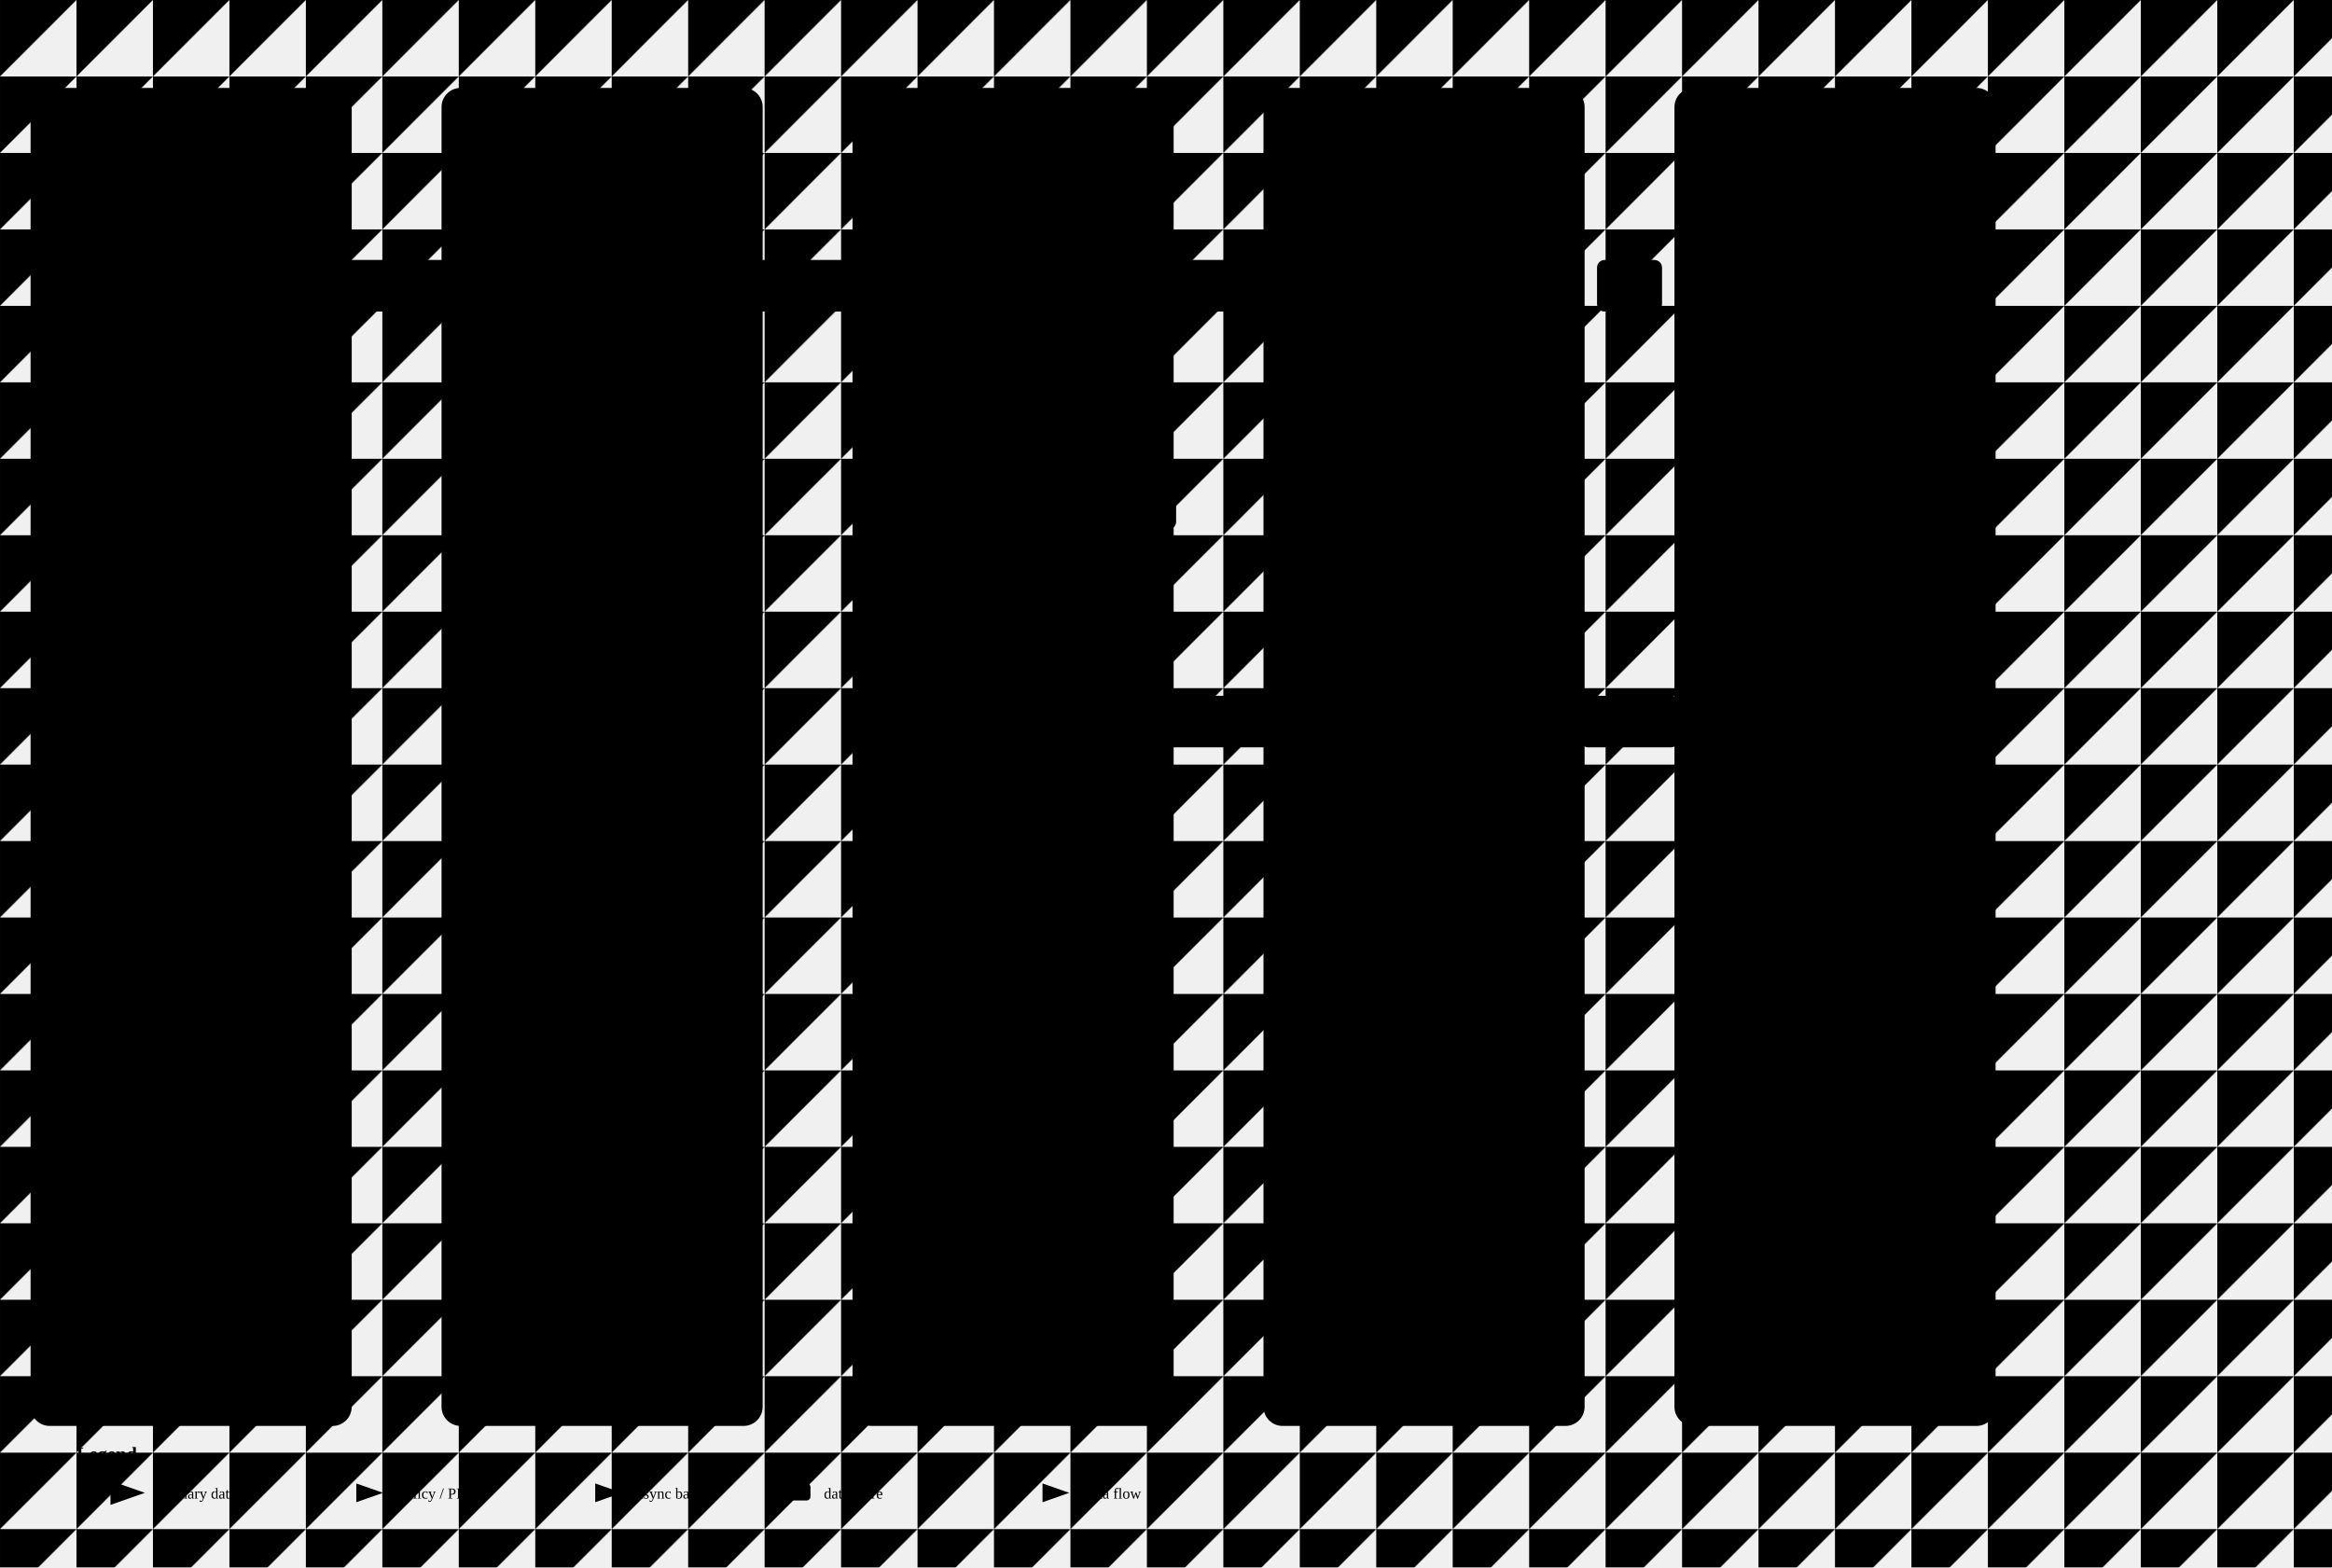
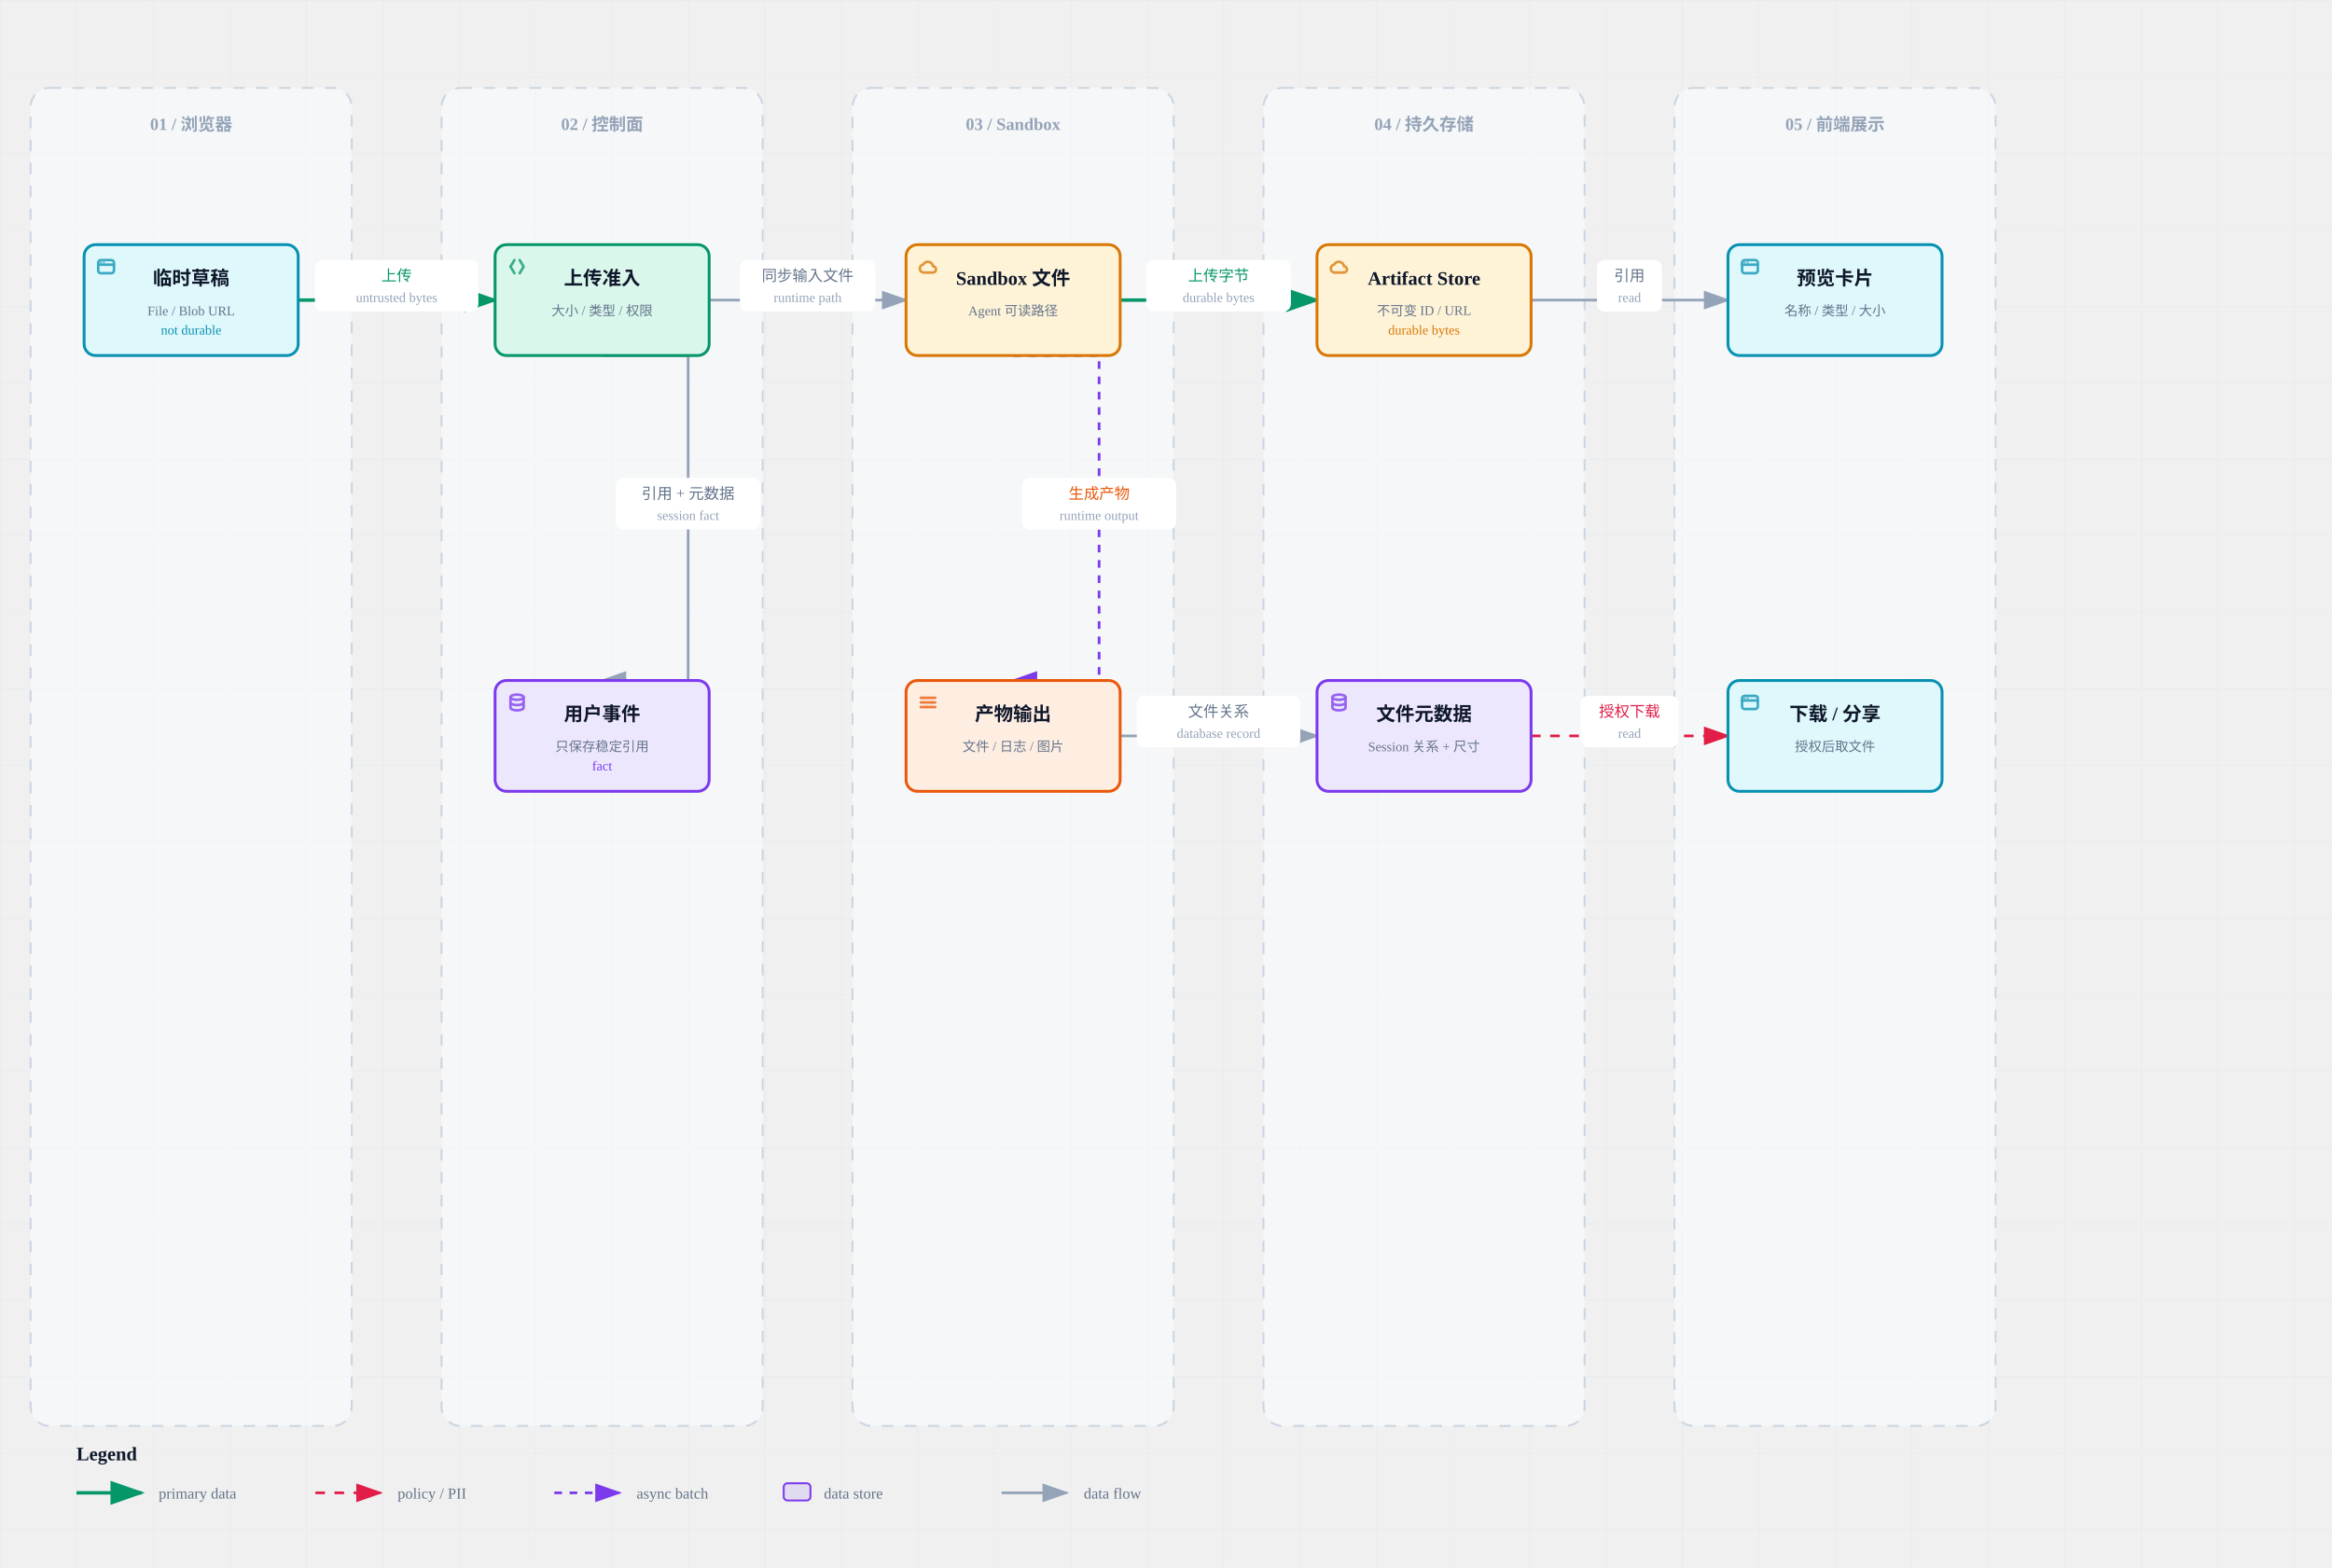
<svg xmlns="http://www.w3.org/2000/svg" viewBox="0 0 1220 820" role="img" aria-labelledby="archify-diagram-title archify-diagram-description" data-preset="editorial" data-quality-profile="showcase">
+   <style>
+   .c-grid { stroke: #e2e8f0; fill: none; }
+   .c-mask { fill: #ffffff; stroke: none; }
+   .c-frontend { fill: rgba(34, 211, 238, 0.15); stroke: #0891b2; }
+   .c-backend { fill: rgba(52, 211, 153, 0.18); stroke: #059669; }
+   .c-database { fill: rgba(167, 139, 250, 0.2); stroke: #7c3aed; }
+   .c-cloud { fill: rgba(251, 191, 36, 0.18); stroke: #d97706; }
+   .c-security { fill: rgba(251, 113, 133, 0.15); stroke: #e11d48; }
+   .c-messagebus { fill: rgba(251, 146, 60, 0.15); stroke: #ea580c; }
+   .c-external { fill: rgba(148, 163, 184, 0.18); stroke: #64748b; }
+   .c-security-group { fill: transparent; stroke: #e11d48; stroke-dasharray: 4,4; }
+   .c-lane { fill: rgba(248, 250, 252, 0.65); stroke: #cbd5e1; stroke-dasharray: 6,6; }
+   .t-primary { fill: #0f172a; }
+   .t-muted { fill: #64748b; }
+   .t-dim { fill: #94a3b8; }
+   .t-frontend { fill: #0891b2; }
+   .t-backend { fill: #059669; }
+   .t-database { fill: #7c3aed; }
+   .t-cloud { fill: #d97706; }
+   .t-security { fill: #e11d48; }
+   .t-messagebus { fill: #ea580c; }
+   .t-external { fill: #64748b; }
+   .semantic-sigil { fill: none; stroke: currentColor; stroke-width: 1.35; stroke-linecap: round; stroke-linejoin: round; opacity: 0.76; pointer-events: none; }
+   .semantic-sigil &gt; * { vector-effect: non-scaling-stroke; }
+   .semantic-sigil .sigil-fill { fill: currentColor; stroke: none; }
+   .s-frontend { color: #0891b2; }
+   .s-backend { color: #059669; }
+   .s-database { color: #7c3aed; }
+   .s-cloud { color: #d97706; }
+   .s-security { color: #e11d48; }
+   .s-messagebus { color: #ea580c; }
+   .s-external { color: #64748b; }
+   .a-default { stroke: #94a3b8; fill: none; }
+   .a-emphasis { stroke: #059669; fill: none; }
+   .a-security { stroke: #e11d48; fill: none; stroke-dasharray: 5,5; }
+   .a-dashed { stroke: #7c3aed; fill: none; stroke-dasharray: 4,4; }
+   .m-default { fill: #94a3b8; }
+   .m-emphasis { fill: #059669; }
+   .m-security { fill: #e11d48; }
+   .m-dashed { fill: #7c3aed; }
+ </style>
  <defs>
    <marker id="arrowhead" markerWidth="10" markerHeight="7" refX="9" refY="3.5" orient="auto">
      <polygon points="0 0, 10 3.5, 0 7" class="m-default" />
    </marker>
    <marker id="arrowhead-emphasis" markerWidth="10" markerHeight="7" refX="9" refY="3.5" orient="auto">
      <polygon points="0 0, 10 3.5, 0 7" class="m-emphasis" />
    </marker>
    <marker id="arrowhead-security" markerWidth="10" markerHeight="7" refX="9" refY="3.5" orient="auto">
      <polygon points="0 0, 10 3.5, 0 7" class="m-security" />
    </marker>
    <marker id="arrowhead-dashed" markerWidth="10" markerHeight="7" refX="9" refY="3.5" orient="auto">
      <polygon points="0 0, 10 3.5, 0 7" class="m-dashed" />
    </marker>
    <pattern id="grid" width="40" height="40" patternUnits="userSpaceOnUse">
      <path d="M 40 0 L 0 0 0 40" class="c-grid" stroke-width="0.5" />
    </pattern>
  </defs>
  <rect width="100%" height="100%" fill="url(#grid)" />
  <rect data-graph-role="structural-frame" data-composition-frame-kind="stage" data-composition-frame-id="0" x="16" y="46" width="168" height="700" rx="10" class="c-lane" stroke-width="1" />
  <text x="100" y="68" class="t-dim" font-size="9" font-weight="600" text-anchor="middle">01 / 浏览器</text>
  <rect data-graph-role="structural-frame" data-composition-frame-kind="stage" data-composition-frame-id="1" x="231" y="46" width="168" height="700" rx="10" class="c-lane" stroke-width="1" />
  <text x="315" y="68" class="t-dim" font-size="9" font-weight="600" text-anchor="middle">02 / 控制面</text>
  <rect data-graph-role="structural-frame" data-composition-frame-kind="stage" data-composition-frame-id="2" x="446" y="46" width="168" height="700" rx="10" class="c-lane" stroke-width="1" />
  <text x="530" y="68" class="t-dim" font-size="9" font-weight="600" text-anchor="middle">03 / Sandbox</text>
  <rect data-graph-role="structural-frame" data-composition-frame-kind="stage" data-composition-frame-id="3" x="661" y="46" width="168" height="700" rx="10" class="c-lane" stroke-width="1" />
  <text x="745" y="68" class="t-dim" font-size="9" font-weight="600" text-anchor="middle">04 / 持久存储</text>
  <rect data-graph-role="structural-frame" data-composition-frame-kind="stage" data-composition-frame-id="4" x="876" y="46" width="168" height="700" rx="10" class="c-lane" stroke-width="1" />
  <text x="960" y="68" class="t-dim" font-size="9" font-weight="600" text-anchor="middle">05 / 前端展示</text>
  <path data-edge-from="draft" data-edge-to="upload" data-edge-label="上传" data-edge-key="0" data-edge-id="draft-upload" data-composition-points="156,157;259,157" d="M 156 157 L 259 157" class="a-emphasis" stroke-width="1.8" marker-end="url(#arrowhead-emphasis)" />
  <path data-edge-from="upload" data-edge-to="event" data-edge-label="引用 + 元数据" data-edge-key="1" data-edge-id="upload-event" data-composition-points="315,186;360,186;360,356;315,356" d="M 315 186 L 360 186 L 360 356 L 315 356" class="a-default" stroke-width="1.4" marker-end="url(#arrowhead)" />
  <path data-edge-from="upload" data-edge-to="sandbox" data-edge-label="同步输入文件" data-edge-key="2" data-edge-id="upload-sandbox" data-composition-points="371,157;474,157" d="M 371 157 L 474 157" class="a-default" stroke-width="1.4" marker-end="url(#arrowhead)" />
  <path data-edge-from="sandbox" data-edge-to="output" data-edge-label="生成产物" data-edge-key="3" data-edge-id="sandbox-output" data-composition-points="530,186;575,186;575,356;530,356" d="M 530 186 L 575 186 L 575 356 L 530 356" class="a-dashed" stroke-width="1.4" marker-end="url(#arrowhead-dashed)" />
  <path data-edge-from="sandbox" data-edge-to="artifact" data-edge-label="上传字节" data-edge-key="4" data-edge-id="sandbox-artifact" data-composition-points="586,157;689,157" d="M 586 157 L 689 157" class="a-emphasis" stroke-width="1.8" marker-end="url(#arrowhead-emphasis)" />
  <path data-edge-from="output" data-edge-to="metadata" data-edge-label="文件关系" data-edge-key="5" data-edge-id="output-metadata" data-composition-points="586,385;689,385" d="M 586 385 L 689 385" class="a-default" stroke-width="1.4" marker-end="url(#arrowhead)" />
  <path data-edge-from="artifact" data-edge-to="preview" data-edge-label="引用" data-edge-key="6" data-edge-id="artifact-preview" data-composition-points="801,157;904,157" d="M 801 157 L 904 157" class="a-default" stroke-width="1.4" marker-end="url(#arrowhead)" />
  <path data-edge-from="metadata" data-edge-to="download" data-edge-label="授权下载" data-edge-key="7" data-edge-id="metadata-download" data-composition-points="801,385;904,385" d="M 801 385 L 904 385" class="a-security" stroke-width="1.4" marker-end="url(#arrowhead-security)" />
  <g id="node-draft" data-node-id="draft" data-node-label="临时草稿" tabindex="0" role="button" aria-label="Focus 临时草稿, File / Blob URL, 01 / 浏览器" aria-pressed="false" data-node-kind="frontend" data-node-sublabel="File / Blob URL" data-node-tag="not durable" data-node-context="01 / 浏览器">
    <rect x="44" y="128" width="112" height="58" rx="6" class="c-mask" />
    <rect x="44" y="128" width="112" height="58" rx="6" class="c-frontend" stroke-width="1.5" />
    <g aria-hidden="true" data-semantic-sigil="frontend" class="semantic-sigil s-frontend" transform="translate(50 134) scale(0.6875)">
      <rect x="2" y="3" width="12" height="10" rx="2" />
      <path d="M2 6.5h12" />
      <circle cx="4.1" cy="4.8" r=".7" class="sigil-fill" />
      <circle cx="6.3" cy="4.8" r=".7" class="sigil-fill" />
    </g>
    <text data-detail-anchor="true" x="100" y="149" class="t-primary" font-size="10" font-weight="600" text-anchor="middle">临时草稿</text>
    <text data-detail="context" x="100" y="165" class="t-muted" font-size="7" text-anchor="middle">File / Blob URL</text>
    <text data-detail="fine" x="100" y="175" class="t-frontend" font-size="7" text-anchor="middle">not durable</text>
  </g>
  <g id="node-upload" data-node-id="upload" data-node-label="上传准入" tabindex="0" role="button" aria-label="Focus 上传准入, 大小 / 类型 / 权限, 02 / 控制面" aria-pressed="false" data-node-kind="backend" data-node-sublabel="大小 / 类型 / 权限" data-node-context="02 / 控制面">
    <rect x="259" y="128" width="112" height="58" rx="6" class="c-mask" />
    <rect x="259" y="128" width="112" height="58" rx="6" class="c-backend" stroke-width="1.5" />
    <g aria-hidden="true" data-semantic-sigil="backend" class="semantic-sigil s-backend" transform="translate(265 134) scale(0.6875)">
      <path d="M6 3 3 8l3 5M10 3l3 5-3 5" />
    </g>
    <text data-detail-anchor="true" x="315" y="149" class="t-primary" font-size="10" font-weight="600" text-anchor="middle">上传准入</text>
    <text data-detail="context" x="315" y="165" class="t-muted" font-size="7" text-anchor="middle">大小 / 类型 / 权限</text>
  </g>
  <g id="node-event" data-node-id="event" data-node-label="用户事件" tabindex="0" role="button" aria-label="Focus 用户事件, 只保存稳定引用, 02 / 控制面" aria-pressed="false" data-node-kind="database" data-node-sublabel="只保存稳定引用" data-node-tag="fact" data-node-context="02 / 控制面">
    <rect x="259" y="356" width="112" height="58" rx="6" class="c-mask" />
    <rect x="259" y="356" width="112" height="58" rx="6" class="c-database" stroke-width="1.5" />
    <g aria-hidden="true" data-semantic-sigil="database" class="semantic-sigil s-database" transform="translate(265 362) scale(0.6875)">
      <ellipse cx="8" cy="4" rx="5" ry="2" />
      <path d="M3 4v8c0 1.1 2.2 2 5 2s5-.9 5-2V4M3 8c0 1.1 2.2 2 5 2s5-.9 5-2" />
    </g>
    <text data-detail-anchor="true" x="315" y="377" class="t-primary" font-size="10" font-weight="600" text-anchor="middle">用户事件</text>
    <text data-detail="context" x="315" y="393" class="t-muted" font-size="7" text-anchor="middle">只保存稳定引用</text>
    <text data-detail="fine" x="315" y="403" class="t-database" font-size="7" text-anchor="middle">fact</text>
  </g>
  <g id="node-sandbox" data-node-id="sandbox" data-node-label="Sandbox 文件" tabindex="0" role="button" aria-label="Focus Sandbox 文件, Agent 可读路径, 03 / Sandbox" aria-pressed="false" data-node-kind="cloud" data-node-sublabel="Agent 可读路径" data-node-context="03 / Sandbox">
    <rect x="474" y="128" width="112" height="58" rx="6" class="c-mask" />
    <rect x="474" y="128" width="112" height="58" rx="6" class="c-cloud" stroke-width="1.5" />
    <g aria-hidden="true" data-semantic-sigil="cloud" class="semantic-sigil s-cloud" transform="translate(480 134) scale(0.6875)">
      <path d="M4.3 12.5h7.3a2.4 2.4 0 0 0 .2-4.8 4 4 0 0 0-7.5-1.3A3.1 3.1 0 0 0 4.3 12.5Z" />
    </g>
    <text data-detail-anchor="true" x="530" y="149" class="t-primary" font-size="10" font-weight="600" text-anchor="middle">Sandbox 文件</text>
    <text data-detail="context" x="530" y="165" class="t-muted" font-size="7" text-anchor="middle">Agent 可读路径</text>
  </g>
  <g id="node-output" data-node-id="output" data-node-label="产物输出" tabindex="0" role="button" aria-label="Focus 产物输出, 文件 / 日志 / 图片, 03 / Sandbox" aria-pressed="false" data-node-kind="messagebus" data-node-sublabel="文件 / 日志 / 图片" data-node-context="03 / Sandbox">
    <rect x="474" y="356" width="112" height="58" rx="6" class="c-mask" />
    <rect x="474" y="356" width="112" height="58" rx="6" class="c-messagebus" stroke-width="1.5" />
    <g aria-hidden="true" data-semantic-sigil="messagebus" class="semantic-sigil s-messagebus" transform="translate(480 362) scale(0.6875)">
      <path d="M2.5 4.5h11M2.5 8h11M2.5 11.5h11" />
      <circle cx="5" cy="4.5" r="1" class="sigil-fill" />
      <circle cx="10.5" cy="8" r="1" class="sigil-fill" />
      <circle cx="7" cy="11.5" r="1" class="sigil-fill" />
    </g>
    <text data-detail-anchor="true" x="530" y="377" class="t-primary" font-size="10" font-weight="600" text-anchor="middle">产物输出</text>
    <text data-detail="context" x="530" y="393" class="t-muted" font-size="7" text-anchor="middle">文件 / 日志 / 图片</text>
  </g>
  <g id="node-artifact" data-node-id="artifact" data-node-label="Artifact Store" tabindex="0" role="button" aria-label="Focus Artifact Store, 不可变 ID / URL, 04 / 持久存储" aria-pressed="false" data-node-kind="cloud" data-node-sublabel="不可变 ID / URL" data-node-tag="durable bytes" data-node-context="04 / 持久存储">
    <rect x="689" y="128" width="112" height="58" rx="6" class="c-mask" />
    <rect x="689" y="128" width="112" height="58" rx="6" class="c-cloud" stroke-width="1.5" />
    <g aria-hidden="true" data-semantic-sigil="cloud" class="semantic-sigil s-cloud" transform="translate(695 134) scale(0.6875)">
      <path d="M4.3 12.5h7.3a2.4 2.4 0 0 0 .2-4.8 4 4 0 0 0-7.5-1.3A3.1 3.1 0 0 0 4.3 12.5Z" />
    </g>
    <text data-detail-anchor="true" x="745" y="149" class="t-primary" font-size="10" font-weight="600" text-anchor="middle">Artifact Store</text>
    <text data-detail="context" x="745" y="165" class="t-muted" font-size="7" text-anchor="middle">不可变 ID / URL</text>
    <text data-detail="fine" x="745" y="175" class="t-cloud" font-size="7" text-anchor="middle">durable bytes</text>
  </g>
  <g id="node-metadata" data-node-id="metadata" data-node-label="文件元数据" tabindex="0" role="button" aria-label="Focus 文件元数据, Session 关系 + 尺寸, 04 / 持久存储" aria-pressed="false" data-node-kind="database" data-node-sublabel="Session 关系 + 尺寸" data-node-context="04 / 持久存储">
    <rect x="689" y="356" width="112" height="58" rx="6" class="c-mask" />
    <rect x="689" y="356" width="112" height="58" rx="6" class="c-database" stroke-width="1.5" />
    <g aria-hidden="true" data-semantic-sigil="database" class="semantic-sigil s-database" transform="translate(695 362) scale(0.6875)">
      <ellipse cx="8" cy="4" rx="5" ry="2" />
      <path d="M3 4v8c0 1.1 2.2 2 5 2s5-.9 5-2V4M3 8c0 1.1 2.2 2 5 2s5-.9 5-2" />
    </g>
    <text data-detail-anchor="true" x="745" y="377" class="t-primary" font-size="10" font-weight="600" text-anchor="middle">文件元数据</text>
    <text data-detail="context" x="745" y="393" class="t-muted" font-size="7" text-anchor="middle">Session 关系 + 尺寸</text>
  </g>
  <g id="node-preview" data-node-id="preview" data-node-label="预览卡片" tabindex="0" role="button" aria-label="Focus 预览卡片, 名称 / 类型 / 大小, 05 / 前端展示" aria-pressed="false" data-node-kind="frontend" data-node-sublabel="名称 / 类型 / 大小" data-node-context="05 / 前端展示">
    <rect x="904" y="128" width="112" height="58" rx="6" class="c-mask" />
    <rect x="904" y="128" width="112" height="58" rx="6" class="c-frontend" stroke-width="1.5" />
    <g aria-hidden="true" data-semantic-sigil="frontend" class="semantic-sigil s-frontend" transform="translate(910 134) scale(0.6875)">
      <rect x="2" y="3" width="12" height="10" rx="2" />
      <path d="M2 6.5h12" />
      <circle cx="4.1" cy="4.8" r=".7" class="sigil-fill" />
      <circle cx="6.3" cy="4.8" r=".7" class="sigil-fill" />
    </g>
    <text data-detail-anchor="true" x="960" y="149" class="t-primary" font-size="10" font-weight="600" text-anchor="middle">预览卡片</text>
    <text data-detail="context" x="960" y="165" class="t-muted" font-size="7" text-anchor="middle">名称 / 类型 / 大小</text>
  </g>
  <g id="node-download" data-node-id="download" data-node-label="下载 / 分享" tabindex="0" role="button" aria-label="Focus 下载 / 分享, 授权后取文件, 05 / 前端展示" aria-pressed="false" data-node-kind="frontend" data-node-sublabel="授权后取文件" data-node-context="05 / 前端展示">
    <rect x="904" y="356" width="112" height="58" rx="6" class="c-mask" />
    <rect x="904" y="356" width="112" height="58" rx="6" class="c-frontend" stroke-width="1.5" />
    <g aria-hidden="true" data-semantic-sigil="frontend" class="semantic-sigil s-frontend" transform="translate(910 362) scale(0.6875)">
      <rect x="2" y="3" width="12" height="10" rx="2" />
      <path d="M2 6.5h12" />
      <circle cx="4.1" cy="4.8" r=".7" class="sigil-fill" />
      <circle cx="6.3" cy="4.8" r=".7" class="sigil-fill" />
    </g>
    <text data-detail-anchor="true" x="960" y="377" class="t-primary" font-size="10" font-weight="600" text-anchor="middle">下载 / 分享</text>
    <text data-detail="context" x="960" y="393" class="t-muted" font-size="7" text-anchor="middle">授权后取文件</text>
  </g>
  <g data-detail="context" data-edge-from="draft" data-edge-to="upload" data-edge-label="上传" data-edge-key="0" data-edge-id="draft-upload">
    <rect x="164.75" y="136" width="85.5" height="27" rx="4" class="c-mask" />
    <text x="207.5" y="147" class="t-backend" font-size="8" text-anchor="middle">上传</text>
    <text data-detail="fine" x="207.5" y="158" class="t-dim" font-size="7" text-anchor="middle">untrusted bytes</text>
  </g>
  <g data-detail="context" data-edge-from="upload" data-edge-to="event" data-edge-label="引用 + 元数据" data-edge-key="1" data-edge-id="upload-event">
    <rect x="322.15" y="250" width="75.7" height="27" rx="4" class="c-mask" />
    <text x="360" y="261" class="t-muted" font-size="8" text-anchor="middle">引用 + 元数据</text>
    <text data-detail="fine" x="360" y="272" class="t-dim" font-size="7" text-anchor="middle">session fact</text>
  </g>
  <g data-detail="context" data-edge-from="upload" data-edge-to="sandbox" data-edge-label="同步输入文件" data-edge-key="2" data-edge-id="upload-sandbox">
    <rect x="387.1" y="136" width="70.8" height="27" rx="4" class="c-mask" />
    <text x="422.5" y="147" class="t-muted" font-size="8" text-anchor="middle">同步输入文件</text>
    <text data-detail="fine" x="422.5" y="158" class="t-dim" font-size="7" text-anchor="middle">runtime path</text>
  </g>
  <g data-detail="context" data-edge-from="sandbox" data-edge-to="output" data-edge-label="生成产物" data-edge-key="3" data-edge-id="sandbox-output">
    <rect x="534.7" y="250" width="80.6" height="27" rx="4" class="c-mask" />
    <text x="575" y="261" class="t-messagebus" font-size="8" text-anchor="middle">生成产物</text>
    <text data-detail="fine" x="575" y="272" class="t-dim" font-size="7" text-anchor="middle">runtime output</text>
  </g>
  <g data-detail="context" data-edge-from="sandbox" data-edge-to="artifact" data-edge-label="上传字节" data-edge-key="4" data-edge-id="sandbox-artifact">
    <rect x="599.65" y="136" width="75.7" height="27" rx="4" class="c-mask" />
    <text x="637.5" y="147" class="t-backend" font-size="8" text-anchor="middle">上传字节</text>
    <text data-detail="fine" x="637.5" y="158" class="t-dim" font-size="7" text-anchor="middle">durable bytes</text>
  </g>
  <g data-detail="context" data-edge-from="output" data-edge-to="metadata" data-edge-label="文件关系" data-edge-key="5" data-edge-id="output-metadata">
    <rect x="594.75" y="364" width="85.5" height="27" rx="4" class="c-mask" />
    <text x="637.5" y="375" class="t-muted" font-size="8" text-anchor="middle">文件关系</text>
    <text data-detail="fine" x="637.5" y="386" class="t-dim" font-size="7" text-anchor="middle">database record</text>
  </g>
  <g data-detail="context" data-edge-from="artifact" data-edge-to="preview" data-edge-label="引用" data-edge-key="6" data-edge-id="artifact-preview">
    <rect x="835.5" y="136" width="34" height="27" rx="4" class="c-mask" />
    <text x="852.5" y="147" class="t-muted" font-size="8" text-anchor="middle">引用</text>
    <text data-detail="fine" x="852.5" y="158" class="t-dim" font-size="7" text-anchor="middle">read</text>
  </g>
  <g data-detail="context" data-edge-from="metadata" data-edge-to="download" data-edge-label="授权下载" data-edge-key="7" data-edge-id="metadata-download">
    <rect x="826.9" y="364" width="51.2" height="27" rx="4" class="c-mask" />
    <text x="852.5" y="375" class="t-security" font-size="8" text-anchor="middle">授权下载</text>
    <text data-detail="fine" x="852.5" y="386" class="t-dim" font-size="7" text-anchor="middle">read</text>
  </g>
  <g data-legend="true" data-legend-bridge="true">
    <text x="40" y="764" class="t-primary" font-size="10" font-weight="600">Legend</text>
    <g data-legend-semantic-kind="emphasis" data-legend-x="40" data-legend-baseline="784" data-legend-width="103">
      <path d="M 40 781 L 74 781" class="a-emphasis" stroke-width="1.8" marker-end="url(#arrowhead-emphasis)" />
      <text x="83" y="784" class="t-muted" font-size="8">primary data</text>
    </g>
    <g data-legend-semantic-kind="security" data-legend-x="165" data-legend-baseline="784" data-legend-width="103">
      <path d="M 165 781 L 199 781" class="a-security" stroke-width="1.4" marker-end="url(#arrowhead-security)" />
      <text x="208" y="784" class="t-muted" font-size="8">policy / PII</text>
    </g>
    <g data-legend-semantic-kind="dashed" data-legend-x="290" data-legend-baseline="784" data-legend-width="98">
      <path d="M 290 781 L 324 781" class="a-dashed" stroke-width="1.4" marker-end="url(#arrowhead-dashed)" />
      <text x="333" y="784" class="t-muted" font-size="8">async batch</text>
    </g>
    <g data-legend-semantic-kind="database" data-legend-kind="database" data-legend-label="data store" data-legend-x="410" data-legend-baseline="784" data-legend-width="92">
      <rect x="410" y="776" width="14" height="9" rx="2" class="c-database" stroke-width="1" />
      <text x="431" y="784" class="t-muted" font-size="8">data store</text>
    </g>
    <g data-legend-semantic-kind="default" data-legend-x="524" data-legend-baseline="784" data-legend-width="88">
      <path d="M 524 781 L 558 781" class="a-default" stroke-width="1.4" marker-end="url(#arrowhead)" />
      <text x="567" y="784" class="t-muted" font-size="8">data flow</text>
    </g>
  </g>
</svg>
